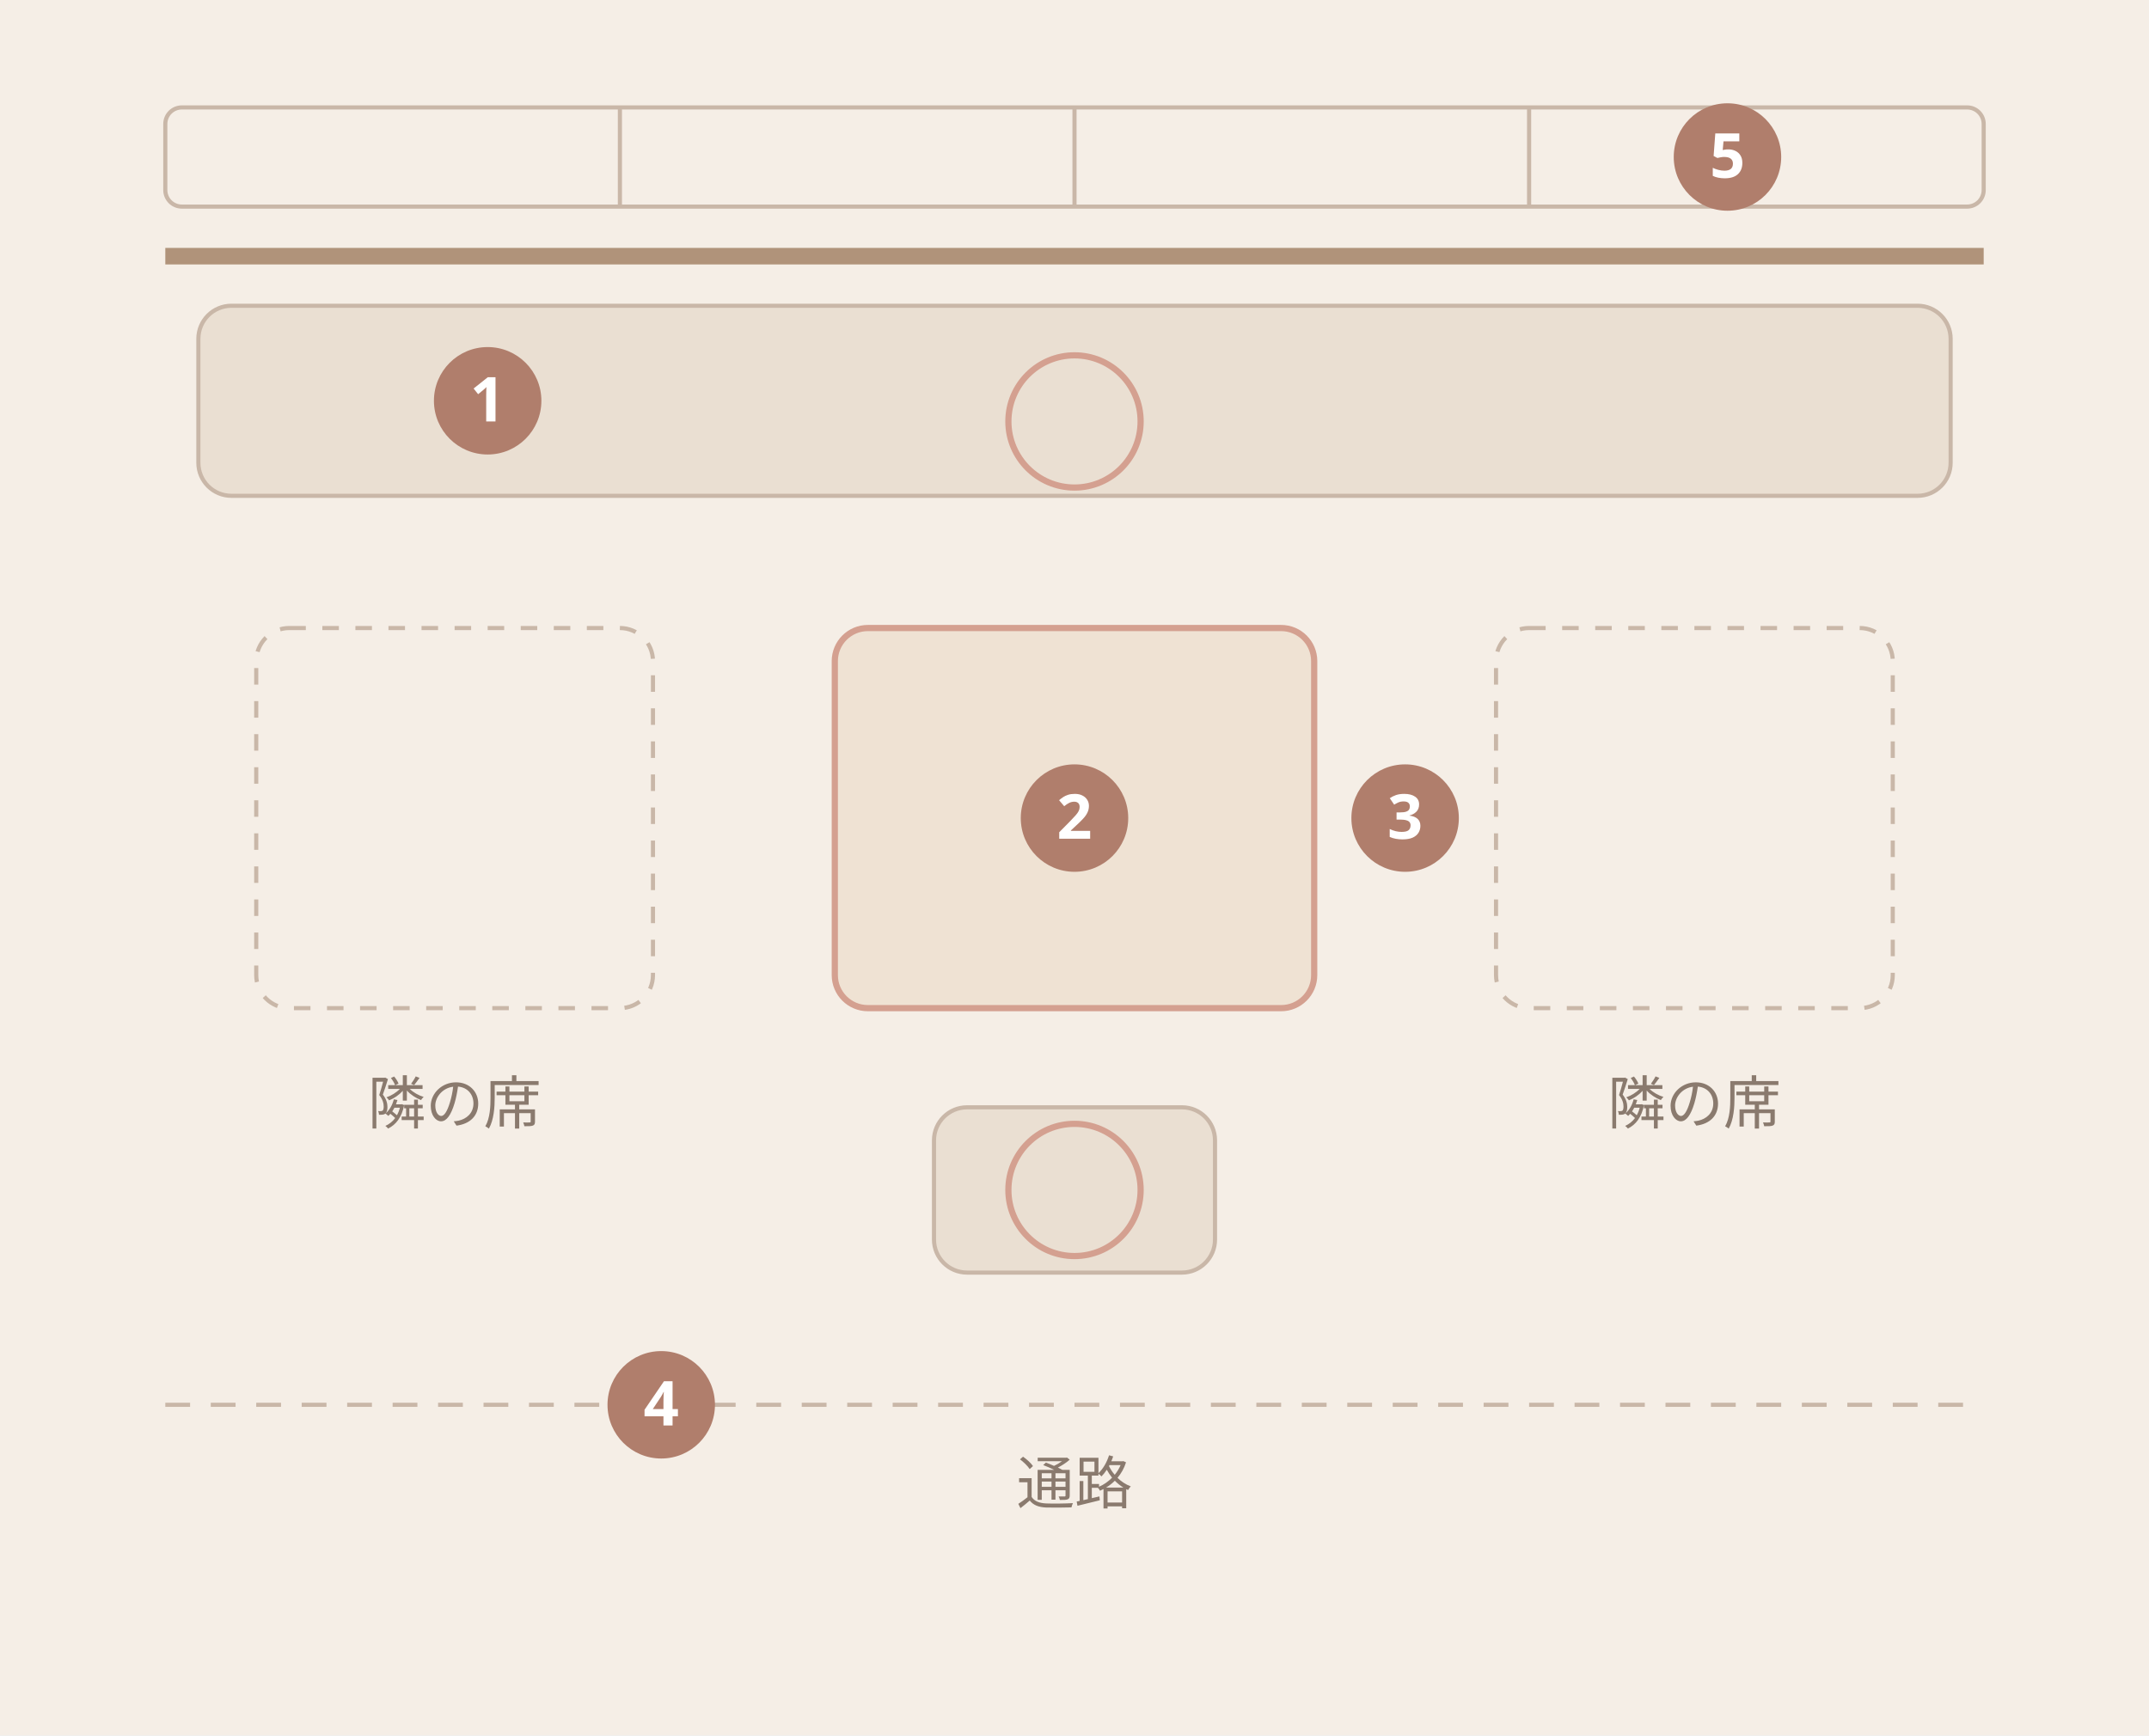
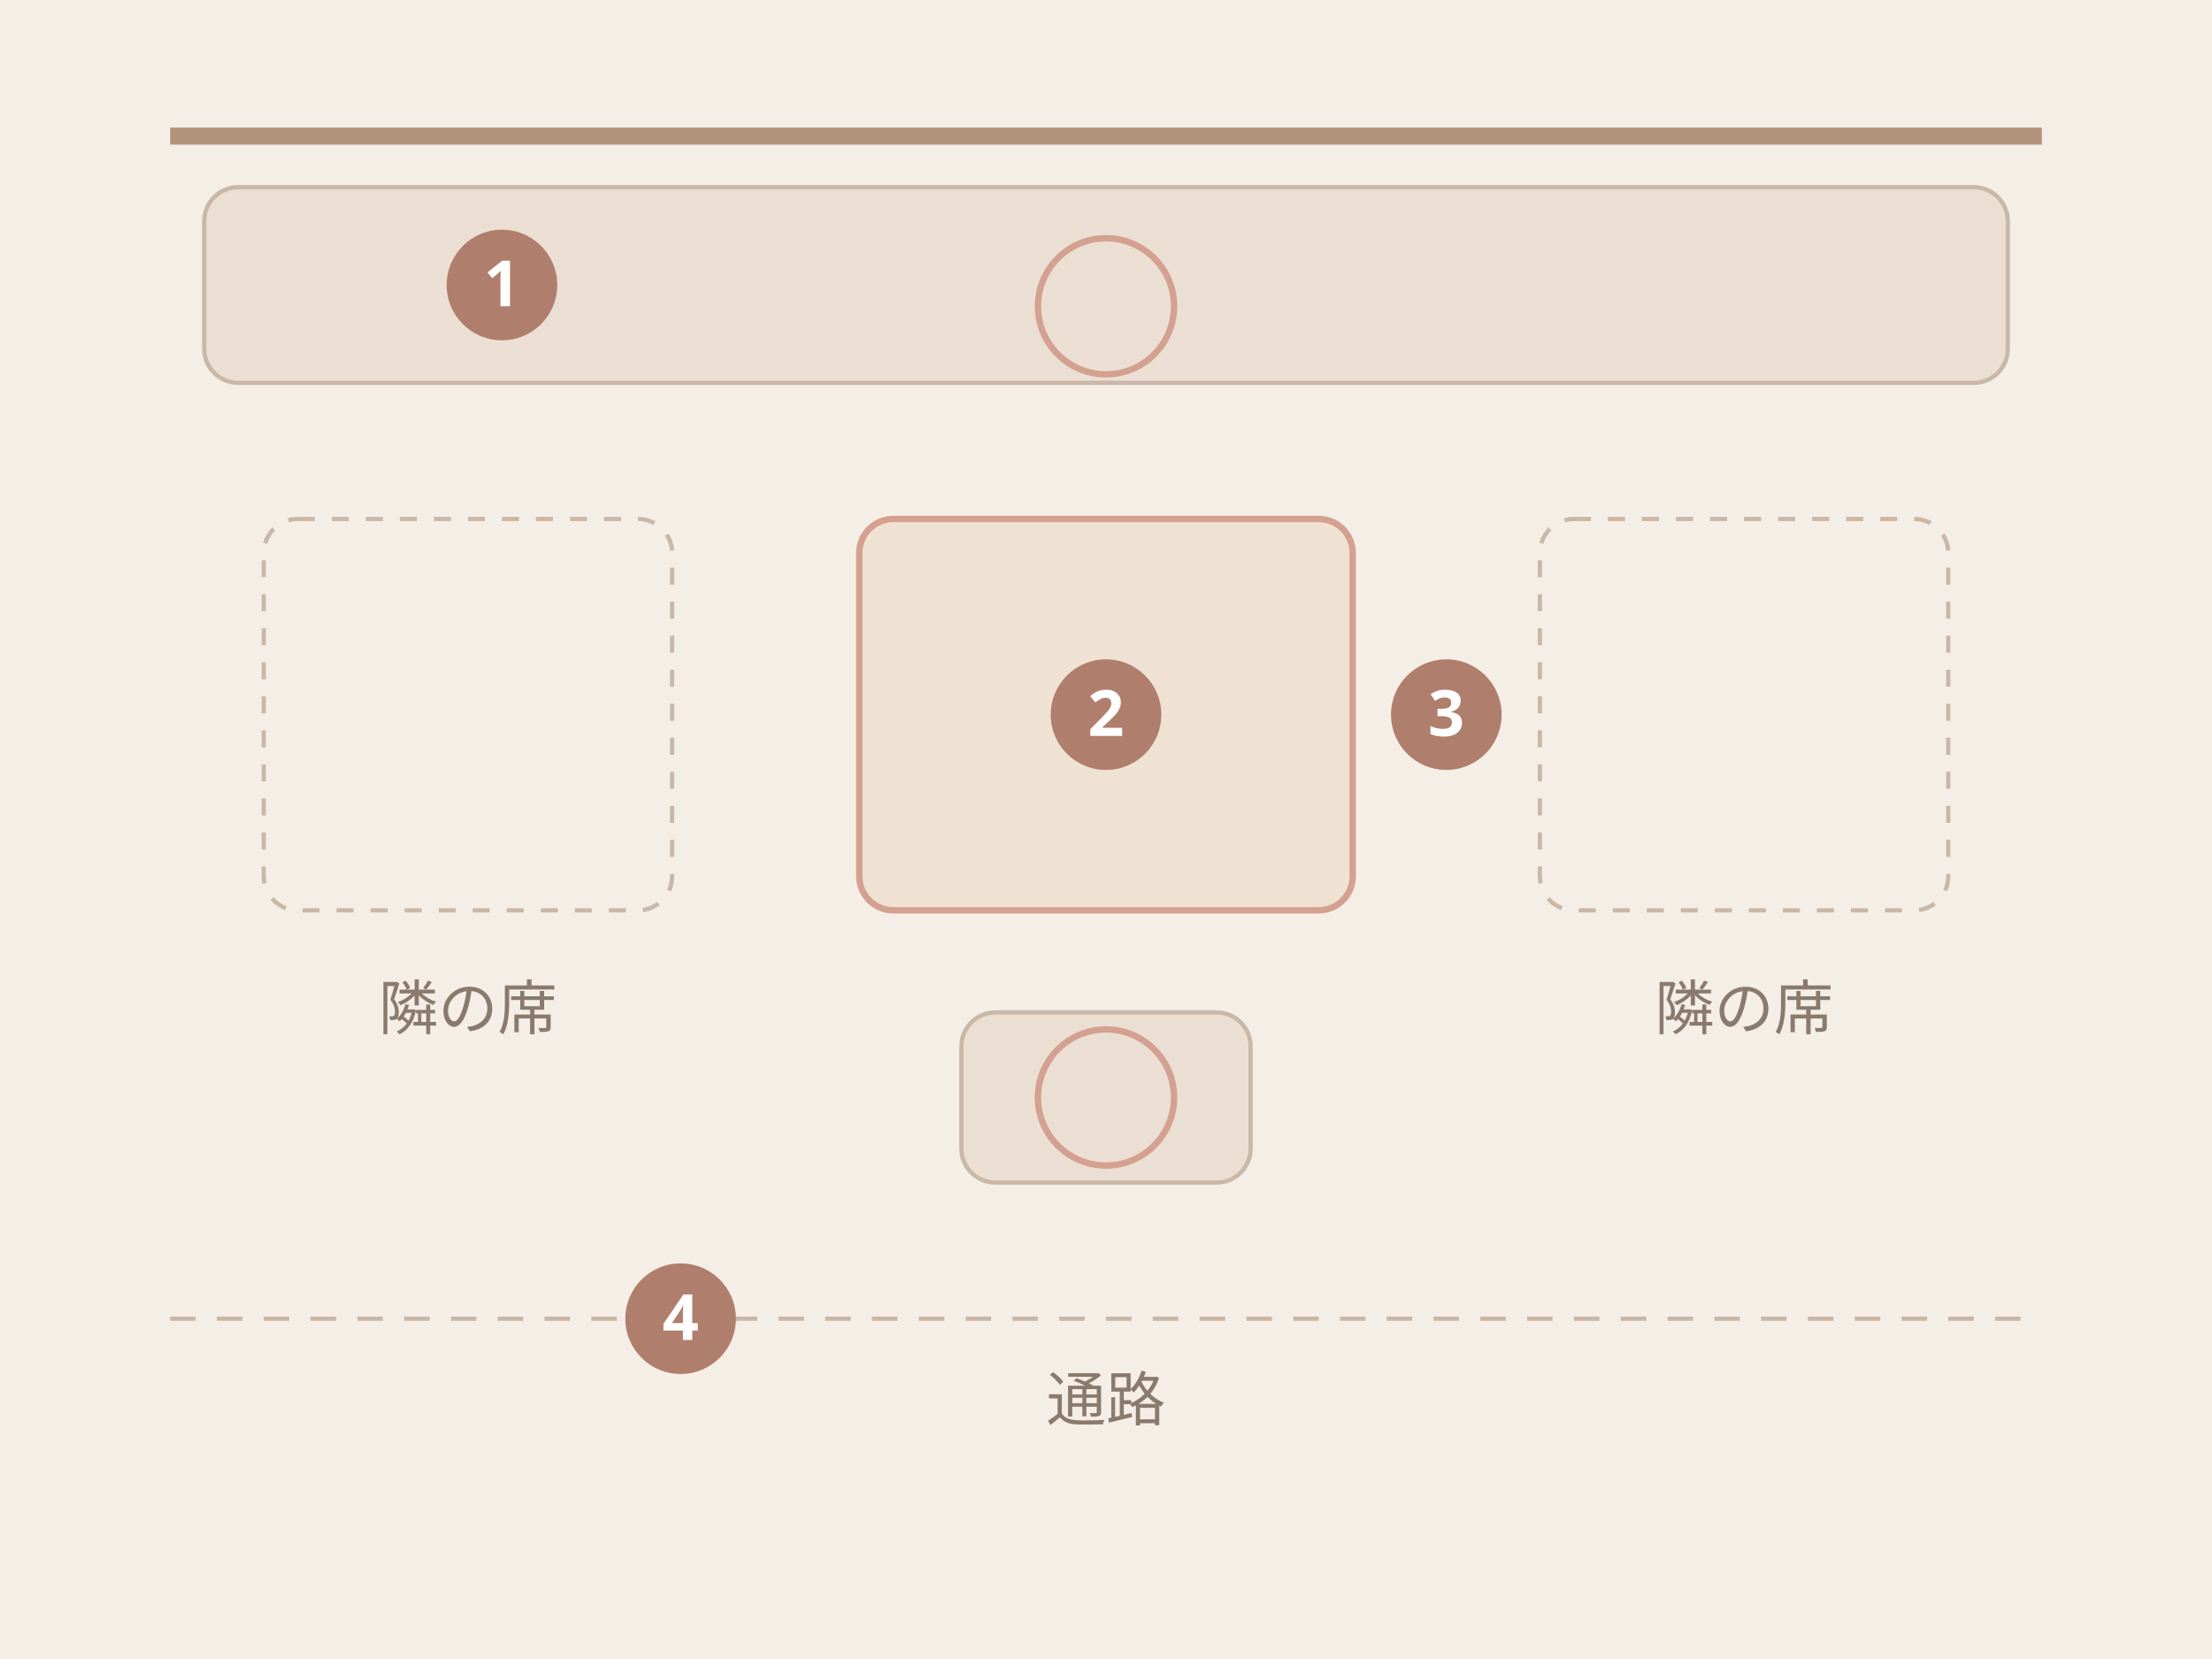
- <svg xmlns="http://www.w3.org/2000/svg" viewBox="0 0 520 420" width="520" height="420" role="img" aria-label="RIE COFFEE 本店 壁沿いの対面席の配置図。番号は本文の説明に対応する">
+ <svg xmlns="http://www.w3.org/2000/svg" viewBox="0 0 520 390" width="520" height="390" role="img" aria-label="RIE COFFEE 本店 壁沿いの対面席の配置図。番号は本文の説明に対応する">
  <defs>
    <style>
      .mk { font-family: "Hiragino Sans", "Noto Sans JP", sans-serif; font-size: 15px; font-weight: 600; fill: #FFFFFF; }
      .cap { font-family: "Hiragino Sans", "Noto Sans JP", sans-serif; font-size: 14px; fill: #8A7A6E; }
    </style>
  </defs>
-   <rect width="520" height="420" fill="#F5EEE6" />
-   <rect x="40" y="26" width="440" height="24" rx="4" fill="none" stroke="#C9B7A8" stroke-width="1" />
-   <line x1="150" y1="26" x2="150" y2="50" stroke="#C9B7A8" stroke-width="1" />
-   <line x1="260" y1="26" x2="260" y2="50" stroke="#C9B7A8" stroke-width="1" />
-   <line x1="370" y1="26" x2="370" y2="50" stroke="#C9B7A8" stroke-width="1" />
-   <line x1="40" y1="62" x2="480" y2="62" stroke="#B0937A" stroke-width="4" />
-   <rect x="48" y="74" width="424" height="46" rx="8" fill="#EADFD2" stroke="#C9B7A8" stroke-width="1" />
-   <rect x="62" y="152" width="96" height="92" rx="8" fill="none" stroke="#C9B7A8" stroke-width="1" stroke-dasharray="4 4" />
-   <rect x="202" y="152" width="116" height="92" rx="8" fill="#EFE2D3" stroke="#D4A090" stroke-width="1.5" />
-   <rect x="362" y="152" width="96" height="92" rx="8" fill="none" stroke="#C9B7A8" stroke-width="1" stroke-dasharray="4 4" />
-   <text class="cap" x="110" y="272" text-anchor="middle">隣の席</text>
-   <text class="cap" x="410" y="272" text-anchor="middle">隣の席</text>
-   <rect x="226" y="268" width="68" height="40" rx="8" fill="#EADFD2" stroke="#C9B7A8" stroke-width="1" />
-   <circle cx="260" cy="102" r="16" fill="none" stroke="#D4A090" stroke-width="1.5" />
-   <circle cx="260" cy="288" r="16" fill="none" stroke="#D4A090" stroke-width="1.5" />
-   <line x1="40" y1="340" x2="480" y2="340" stroke="#C9B7A8" stroke-width="1" stroke-dasharray="6 5" />
-   <text class="cap" x="260" y="364" text-anchor="middle">通路</text>
+   <rect width="520" height="390" fill="#F5EEE6" />
+   <line x1="40" y1="32" x2="480" y2="32" stroke="#B0937A" stroke-width="4" />
+   <rect x="48" y="44" width="424" height="46" rx="8" fill="#EADFD2" stroke="#C9B7A8" stroke-width="1" />
+   <rect x="62" y="122" width="96" height="92" rx="8" fill="none" stroke="#C9B7A8" stroke-width="1" stroke-dasharray="4 4" />
+   <rect x="202" y="122" width="116" height="92" rx="8" fill="#EFE2D3" stroke="#D4A090" stroke-width="1.5" />
+   <rect x="362" y="122" width="96" height="92" rx="8" fill="none" stroke="#C9B7A8" stroke-width="1" stroke-dasharray="4 4" />
+   <text class="cap" x="110" y="242" text-anchor="middle">隣の席</text>
+   <text class="cap" x="410" y="242" text-anchor="middle">隣の席</text>
+   <rect x="226" y="238" width="68" height="40" rx="8" fill="#EADFD2" stroke="#C9B7A8" stroke-width="1" />
+   <circle cx="260" cy="72" r="16" fill="none" stroke="#D4A090" stroke-width="1.5" />
+   <circle cx="260" cy="258" r="16" fill="none" stroke="#D4A090" stroke-width="1.5" />
+   <line x1="40" y1="310" x2="480" y2="310" stroke="#C9B7A8" stroke-width="1" stroke-dasharray="6 5" />
+   <text class="cap" x="260" y="334" text-anchor="middle">通路</text>
  <g>
-     <circle cx="118" cy="97" r="13" fill="#B07E6C" />
-     <text class="mk" x="118" y="102" text-anchor="middle">1</text>
-     <circle cx="260" cy="198" r="13" fill="#B07E6C" />
-     <text class="mk" x="260" y="203" text-anchor="middle">2</text>
-     <circle cx="340" cy="198" r="13" fill="#B07E6C" />
-     <text class="mk" x="340" y="203" text-anchor="middle">3</text>
-     <circle cx="160" cy="340" r="13" fill="#B07E6C" />
-     <text class="mk" x="160" y="345" text-anchor="middle">4</text>
-     <circle cx="418" cy="38" r="13" fill="#B07E6C" />
-     <text class="mk" x="418" y="43" text-anchor="middle">5</text>
+     <circle cx="118" cy="67" r="13" fill="#B07E6C" />
+     <text class="mk" x="118" y="72" text-anchor="middle">1</text>
+     <circle cx="260" cy="168" r="13" fill="#B07E6C" />
+     <text class="mk" x="260" y="173" text-anchor="middle">2</text>
+     <circle cx="340" cy="168" r="13" fill="#B07E6C" />
+     <text class="mk" x="340" y="173" text-anchor="middle">3</text>
+     <circle cx="160" cy="310" r="13" fill="#B07E6C" />
+     <text class="mk" x="160" y="315" text-anchor="middle">4</text>
  </g>
</svg>
